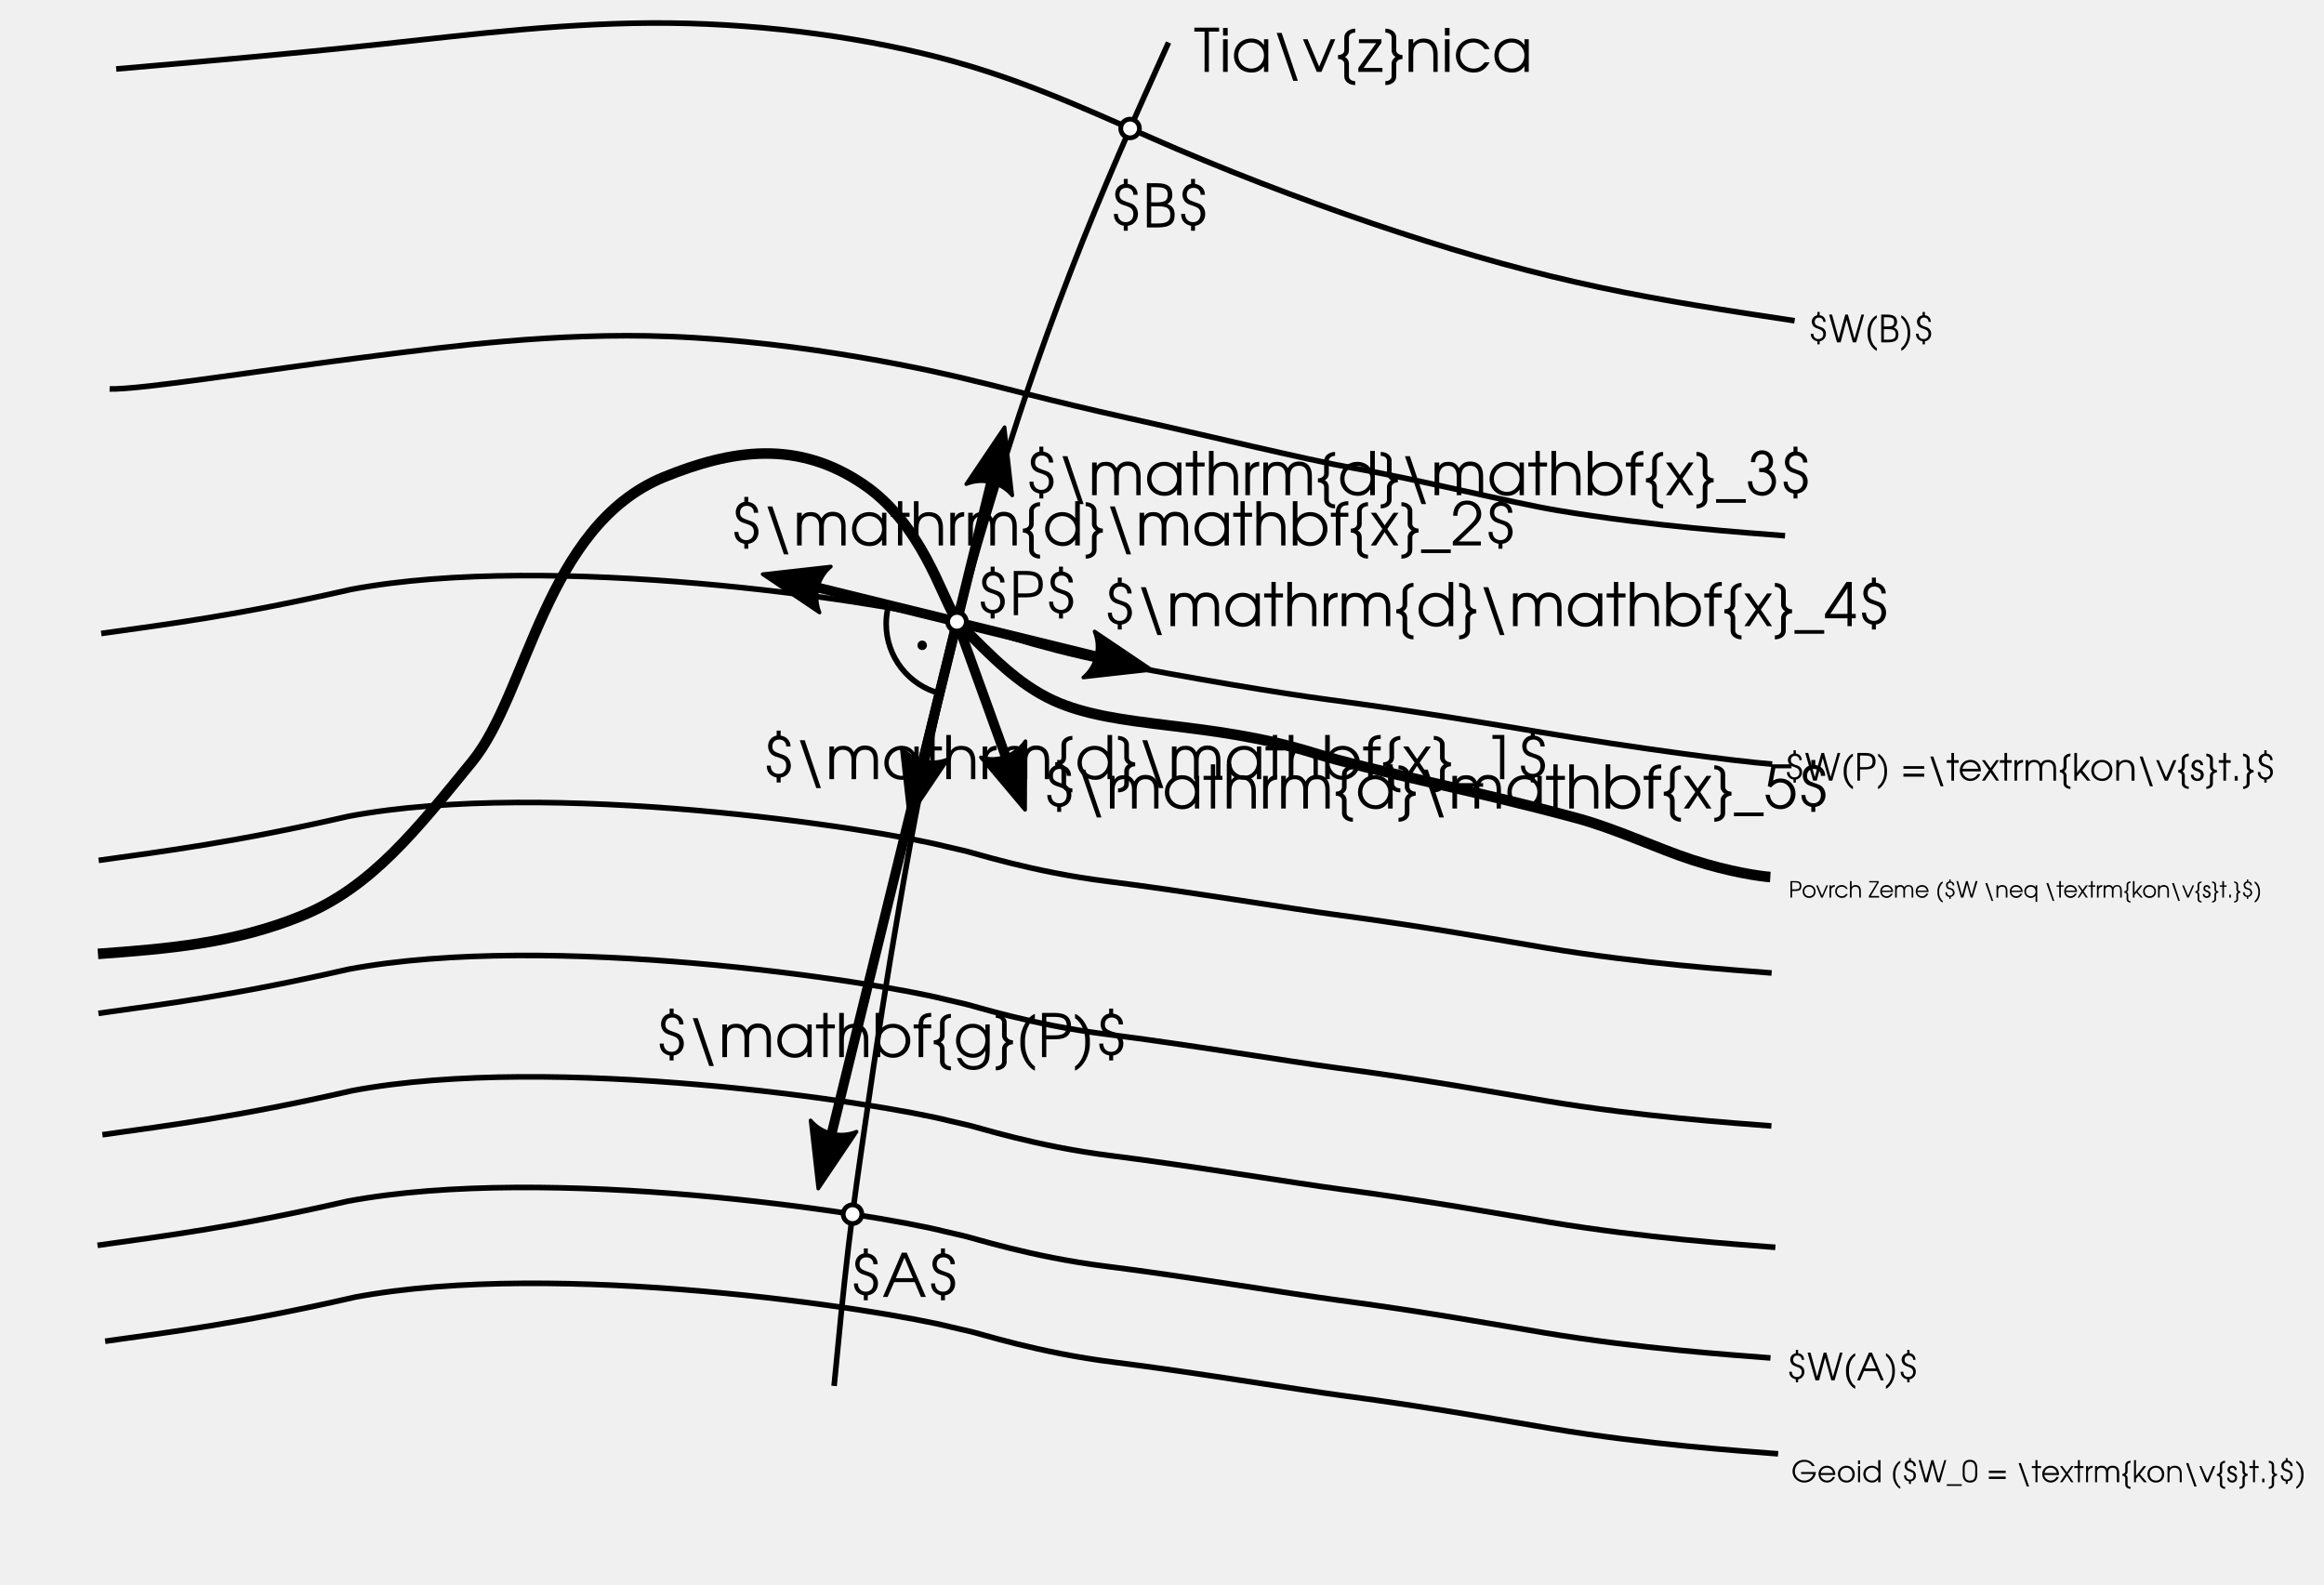
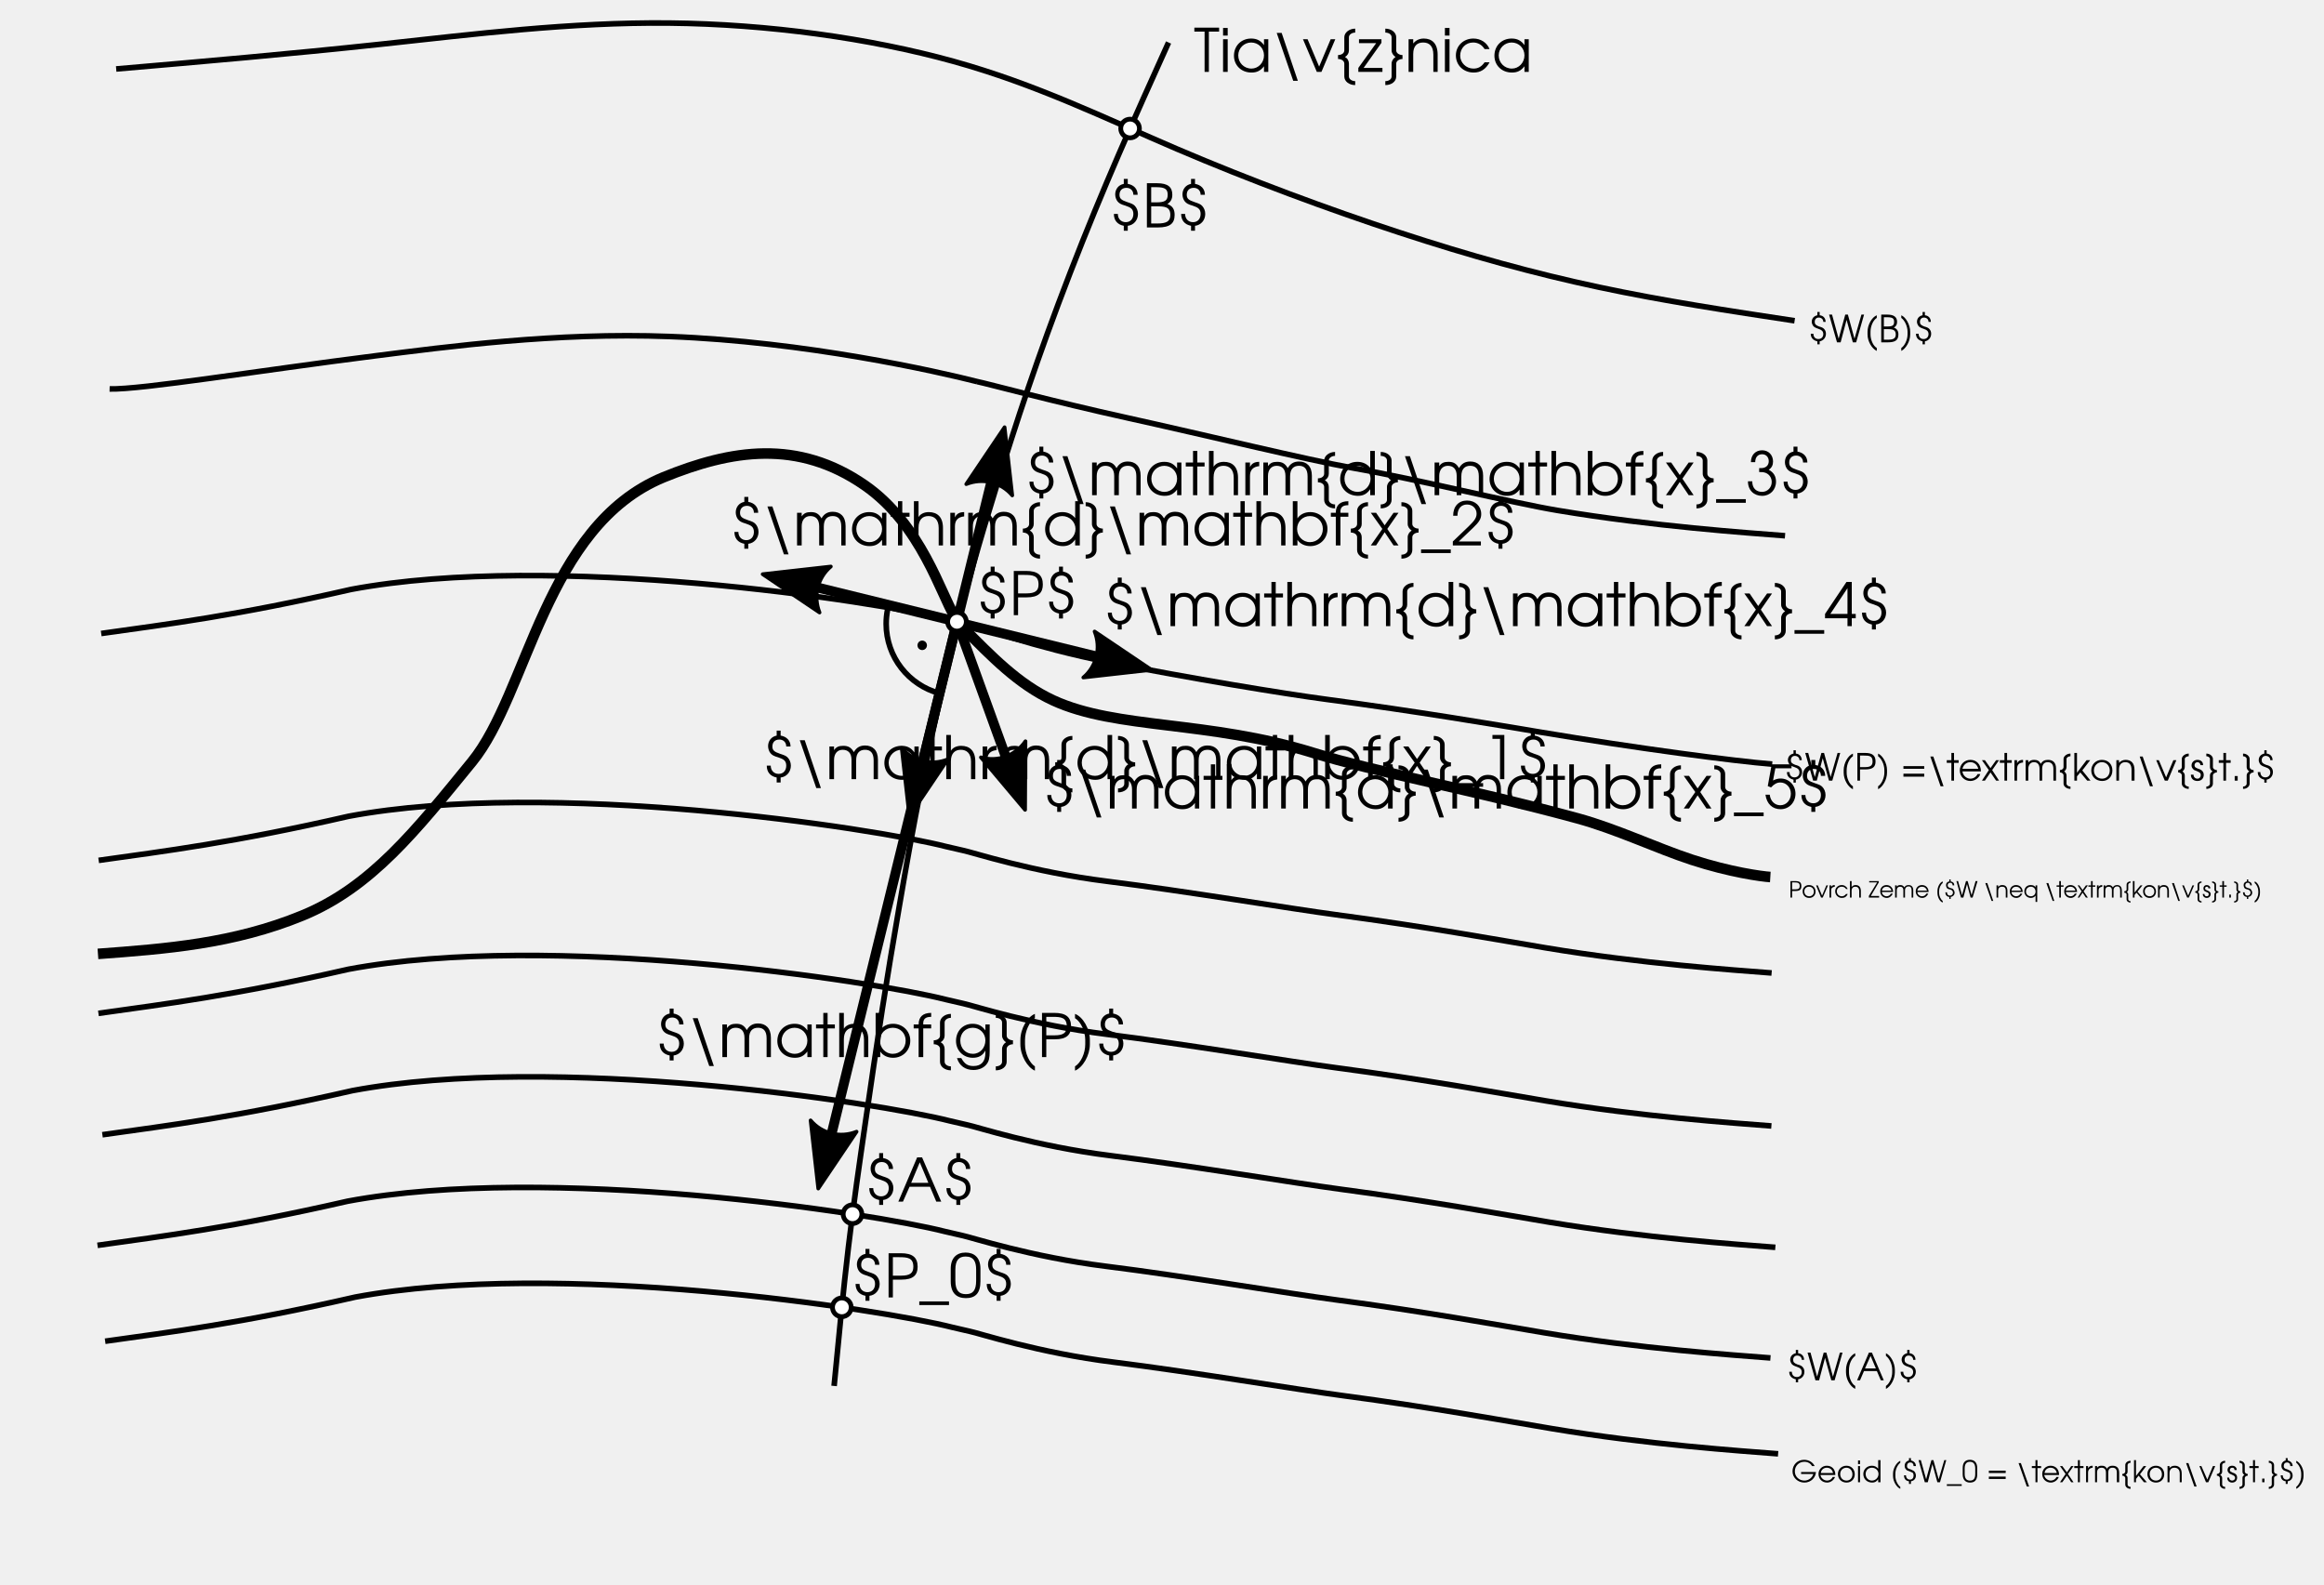
- <svg xmlns="http://www.w3.org/2000/svg" xmlns:ns1="http://www.openswatchbook.org/uri/2009/osb" width="110mm" height="75mm" viewBox="0 0 110 75" version="1.1" id="svg8">
+ <svg xmlns="http://www.w3.org/2000/svg" width="110mm" height="75mm" viewBox="0 0 110 75" version="1.1" id="svg8">
  <defs id="defs2">
    <marker style="overflow:visible" id="marker7396" refX="0" refY="0" orient="auto">
      <path transform="scale(-0.6)" d="M 8.719,4.034 -2.207,0.016 8.719,-4.002 c -1.745,2.372 -1.735,5.617 -6e-7,8.035 z" style="fill:#000000;fill-opacity:1;fill-rule:evenodd;stroke:#000000;stroke-width:0.625;stroke-linejoin:round;stroke-opacity:1" id="path7394" />
    </marker>
    <marker style="overflow:visible" id="marker7240" refX="0" refY="0" orient="auto">
      <path transform="scale(-0.6)" d="M 8.719,4.034 -2.207,0.016 8.719,-4.002 c -1.745,2.372 -1.735,5.617 -6e-7,8.035 z" style="fill:#000000;fill-opacity:1;fill-rule:evenodd;stroke:#000000;stroke-width:0.625;stroke-linejoin:round;stroke-opacity:1" id="path7238" />
    </marker>
    <marker style="overflow:visible" id="marker6020" refX="0" refY="0" orient="auto">
      <path transform="scale(-0.6)" d="M 8.719,4.034 -2.207,0.016 8.719,-4.002 c -1.745,2.372 -1.735,5.617 -6e-7,8.035 z" style="fill:#000000;fill-opacity:1;fill-rule:evenodd;stroke:#000000;stroke-width:0.625;stroke-linejoin:round;stroke-opacity:1" id="path6018" />
    </marker>
    <marker style="overflow:visible" id="marker5610" refX="0" refY="0" orient="auto">
      <path transform="scale(-0.6)" d="M 8.719,4.034 -2.207,0.016 8.719,-4.002 c -1.745,2.372 -1.735,5.617 -6e-7,8.035 z" style="fill:#000000;fill-opacity:1;fill-rule:evenodd;stroke:#000000;stroke-width:0.625;stroke-linejoin:round;stroke-opacity:1" id="path5608" />
    </marker>
    <marker style="overflow:visible" id="marker3252" refX="0" refY="0" orient="auto">
      <path transform="scale(-0.6)" d="M 8.719,4.034 -2.207,0.016 8.719,-4.002 c -1.745,2.372 -1.735,5.617 -6e-7,8.035 z" style="fill:#000000;fill-opacity:1;fill-rule:evenodd;stroke:#000000;stroke-width:0.625;stroke-linejoin:round;stroke-opacity:1" id="path3250" />
    </marker>
    <marker style="overflow:visible" id="marker2928" refX="0" refY="0" orient="auto">
      <path transform="scale(-0.6)" d="M 8.719,4.034 -2.207,0.016 8.719,-4.002 c -1.745,2.372 -1.735,5.617 -6e-7,8.035 z" style="fill:#000000;fill-opacity:1;fill-rule:evenodd;stroke:#000000;stroke-width:0.625;stroke-linejoin:round;stroke-opacity:1" id="path2926" />
    </marker>
    <marker style="overflow:visible" id="marker2288" refX="0" refY="0" orient="auto">
      <path transform="scale(-0.6)" d="M 8.719,4.034 -2.207,0.016 8.719,-4.002 c -1.745,2.372 -1.735,5.617 -6e-7,8.035 z" style="fill:#000000;fill-opacity:1;fill-rule:evenodd;stroke:#000000;stroke-width:0.625;stroke-linejoin:round;stroke-opacity:1" id="path2286" />
    </marker>
    <marker style="overflow:visible" id="marker3632" refX="0" refY="0" orient="auto">
      <path transform="scale(0.6)" d="M 8.719,4.034 -2.207,0.016 8.719,-4.002 c -1.745,2.372 -1.735,5.617 -6e-7,8.035 z" style="fill:#000000;fill-opacity:1;fill-rule:evenodd;stroke:#000000;stroke-width:0.625;stroke-linejoin:round;stroke-opacity:1" id="path3630" />
    </marker>
    <marker style="overflow:visible" id="marker2202" refX="0" refY="0" orient="auto">
      <path transform="scale(-0.6)" d="M 8.719,4.034 -2.207,0.016 8.719,-4.002 c -1.745,2.372 -1.735,5.617 -6e-7,8.035 z" style="fill:#000000;fill-opacity:1;fill-rule:evenodd;stroke:#000000;stroke-width:0.625;stroke-linejoin:round;stroke-opacity:1" id="path2200" />
    </marker>
-     <linearGradient id="linearGradient1205" ns1:paint="solid">
+     <linearGradient id="linearGradient1205">
      <stop style="stop-color:#000000;stop-opacity:1;" offset="0" id="stop1203" />
    </linearGradient>
    <marker style="overflow:visible" id="marker3811" refX="0" refY="0" orient="auto">
      <path transform="scale(-0.6)" d="M 8.719,4.034 -2.207,0.016 8.719,-4.002 c -1.745,2.372 -1.735,5.617 -6e-7,8.035 z" style="fill:#000000;fill-opacity:1;fill-rule:evenodd;stroke:#000000;stroke-width:0.625;stroke-linejoin:round;stroke-opacity:1" id="path3809" />
    </marker>
    <marker style="overflow:visible" id="Arrow1Mstart" refX="0" refY="0" orient="auto">
      <path transform="matrix(0.4,0,0,0.4,4,0)" style="fill:#000000;fill-opacity:1;fill-rule:evenodd;stroke:#000000;stroke-width:1pt;stroke-opacity:1" d="M 0,0 5,-5 -12.5,0 5,5 Z" id="path2093" />
    </marker>
    <marker style="overflow:visible" id="marker1847" refX="0" refY="0" orient="auto">
      <path transform="scale(-0.6)" d="M 8.719,4.034 -2.207,0.016 8.719,-4.002 c -1.745,2.372 -1.735,5.617 -6e-7,8.035 z" style="fill:#000000;fill-opacity:1;fill-rule:evenodd;stroke:#000000;stroke-width:0.625;stroke-linejoin:round;stroke-opacity:1" id="path1845" />
    </marker>
    <marker style="overflow:visible" id="Arrow2Mstart" refX="0" refY="0" orient="auto">
      <path transform="scale(0.6)" d="M 8.719,4.034 -2.207,0.016 8.719,-4.002 c -1.745,2.372 -1.735,5.617 -6e-7,8.035 z" style="fill:#000000;fill-opacity:1;fill-rule:evenodd;stroke:#000000;stroke-width:0.625;stroke-linejoin:round;stroke-opacity:1" id="path891" />
    </marker>
    <marker style="overflow:visible" id="marker1347" refX="0" refY="0" orient="auto">
      <path transform="matrix(-0.8,0,0,-0.8,-10,0)" style="fill:#000000;fill-opacity:1;fill-rule:evenodd;stroke:#000000;stroke-width:1pt;stroke-opacity:1" d="M 0,0 5,-5 -12.5,0 5,5 Z" id="path1345" />
    </marker>
    <marker style="overflow:visible" id="marker1259" refX="0" refY="0" orient="auto">
      <path transform="scale(-0.6)" d="M 8.719,4.034 -2.207,0.016 8.719,-4.002 c -1.745,2.372 -1.735,5.617 -6e-7,8.035 z" style="fill:#000000;fill-opacity:1;fill-rule:evenodd;stroke:#000000;stroke-width:0.625;stroke-linejoin:round;stroke-opacity:1" id="path1257" />
    </marker>
    <marker style="overflow:visible" id="Arrow2Mend" refX="0" refY="0" orient="auto">
      <path transform="scale(-0.6)" d="M 8.719,4.034 -2.207,0.016 8.719,-4.002 c -1.745,2.372 -1.735,5.617 -6e-7,8.035 z" style="fill:#000000;fill-opacity:1;fill-rule:evenodd;stroke:#000000;stroke-width:0.625;stroke-linejoin:round;stroke-opacity:1" id="path894" />
    </marker>
    <marker style="overflow:visible" id="Arrow1Mend" refX="0" refY="0" orient="auto">
      <path transform="matrix(-0.4,0,0,-0.4,-4,0)" style="fill:#000000;fill-opacity:1;fill-rule:evenodd;stroke:#000000;stroke-width:1pt;stroke-opacity:1" d="M 0,0 5,-5 -12.5,0 5,5 Z" id="path876" />
    </marker>
    <marker style="overflow:visible" id="Arrow2Lend" refX="0" refY="0" orient="auto">
      <path transform="matrix(-1.1,0,0,-1.1,-1.1,0)" d="M 8.719,4.034 -2.207,0.016 8.719,-4.002 c -1.745,2.372 -1.735,5.617 -6e-7,8.035 z" style="fill:#000000;fill-opacity:1;fill-rule:evenodd;stroke:#000000;stroke-width:0.625;stroke-linejoin:round;stroke-opacity:1" id="path888" />
    </marker>
    <marker style="overflow:visible" id="Arrow1Lend" refX="0" refY="0" orient="auto">
      <path transform="matrix(-0.8,0,0,-0.8,-10,0)" style="fill:#000000;fill-opacity:1;fill-rule:evenodd;stroke:#000000;stroke-width:1pt;stroke-opacity:1" d="M 0,0 5,-5 -12.5,0 5,5 Z" id="path870" />
    </marker>
    <marker style="overflow:visible" id="marker1945-6" refX="0" refY="0" orient="auto">
      <path transform="scale(-0.6)" d="M 8.719,4.034 -2.207,0.016 8.719,-4.002 c -1.745,2.372 -1.735,5.617 -6e-7,8.035 z" style="fill:#000000;fill-opacity:1;fill-rule:evenodd;stroke:#000000;stroke-width:0.625;stroke-linejoin:round;stroke-opacity:1" id="path1943-2" />
    </marker>
    <marker style="overflow:visible" id="marker1945-1" refX="0" refY="0" orient="auto">
      <path transform="scale(-0.6)" d="M 8.719,4.034 -2.207,0.016 8.719,-4.002 c -1.745,2.372 -1.735,5.617 -6e-7,8.035 z" style="fill:#000000;fill-opacity:1;fill-rule:evenodd;stroke:#000000;stroke-width:0.625;stroke-linejoin:round;stroke-opacity:1" id="path1943-0" />
    </marker>
    <marker style="overflow:visible" id="marker1945-0" refX="0" refY="0" orient="auto">
      <path transform="scale(-0.6)" d="M 8.719,4.034 -2.207,0.016 8.719,-4.002 c -1.745,2.372 -1.735,5.617 -6e-7,8.035 z" style="fill:#000000;fill-opacity:1;fill-rule:evenodd;stroke:#000000;stroke-width:0.625;stroke-linejoin:round;stroke-opacity:1" id="path1943-8" />
    </marker>
    <marker style="overflow:visible" id="marker1847-6" refX="0" refY="0" orient="auto">
      <path transform="scale(-0.6)" d="M 8.719,4.034 -2.207,0.016 8.719,-4.002 c -1.745,2.372 -1.735,5.617 -6e-7,8.035 z" style="fill:#000000;fill-opacity:1;fill-rule:evenodd;stroke:#000000;stroke-width:0.625;stroke-linejoin:round;stroke-opacity:1" id="path1845-8" />
    </marker>
    <marker style="overflow:visible" id="marker1847-68" refX="0" refY="0" orient="auto">
      <path transform="scale(-0.6)" d="M 8.719,4.034 -2.207,0.016 8.719,-4.002 c -1.745,2.372 -1.735,5.617 -6e-7,8.035 z" style="fill:#000000;fill-opacity:1;fill-rule:evenodd;stroke:#000000;stroke-width:0.625;stroke-linejoin:round;stroke-opacity:1" id="path1845-5" />
    </marker>
    <marker style="overflow:visible" id="marker1945-3" refX="0" refY="0" orient="auto">
      <path transform="scale(-0.6)" d="M 8.719,4.034 -2.207,0.016 8.719,-4.002 c -1.745,2.372 -1.735,5.617 -6e-7,8.035 z" style="fill:#000000;fill-opacity:1;fill-rule:evenodd;stroke:#000000;stroke-width:0.625;stroke-linejoin:round;stroke-opacity:1" id="path1943-6" />
    </marker>
    <marker style="overflow:visible" id="marker1847-5" refX="0" refY="0" orient="auto">
      <path transform="scale(-0.6)" d="M 8.719,4.034 -2.207,0.016 8.719,-4.002 c -1.745,2.372 -1.735,5.617 -6e-7,8.035 z" style="fill:#000000;fill-opacity:1;fill-rule:evenodd;stroke:#000000;stroke-width:0.625;stroke-linejoin:round;stroke-opacity:1" id="path1845-3" />
    </marker>
    <marker style="overflow:visible" id="marker1847-9" refX="0" refY="0" orient="auto">
      <path transform="scale(-0.6)" d="M 8.719,4.034 -2.207,0.016 8.719,-4.002 c -1.745,2.372 -1.735,5.617 -6e-7,8.035 z" style="fill:#000000;fill-opacity:1;fill-rule:evenodd;stroke:#000000;stroke-width:0.625;stroke-linejoin:round;stroke-opacity:1" id="path1845-2" />
    </marker>
    <marker style="overflow:visible" id="marker4279-6" refX="0" refY="0" orient="auto">
      <path transform="scale(-0.6)" d="M 8.719,4.034 -2.207,0.016 8.719,-4.002 c -1.745,2.372 -1.735,5.617 -6e-7,8.035 z" style="fill:#000000;fill-opacity:1;fill-rule:evenodd;stroke:#000000;stroke-width:0.625;stroke-linejoin:round;stroke-opacity:1" id="path4277-0" />
    </marker>
    <marker style="overflow:visible" id="marker4279-2" refX="0" refY="0" orient="auto">
      <path transform="scale(-0.6)" d="M 8.719,4.034 -2.207,0.016 8.719,-4.002 c -1.745,2.372 -1.735,5.617 -6e-7,8.035 z" style="fill:#000000;fill-opacity:1;fill-rule:evenodd;stroke:#000000;stroke-width:0.625;stroke-linejoin:round;stroke-opacity:1" id="path4277-7" />
    </marker>
    <marker style="overflow:visible" id="marker4279-5" refX="0" refY="0" orient="auto">
      <path transform="scale(-0.6)" d="M 8.719,4.034 -2.207,0.016 8.719,-4.002 c -1.745,2.372 -1.735,5.617 -6e-7,8.035 z" style="fill:#000000;fill-opacity:1;fill-rule:evenodd;stroke:#000000;stroke-width:0.625;stroke-linejoin:round;stroke-opacity:1" id="path4277-04" />
    </marker>
    <marker style="overflow:visible" id="marker1259-3" refX="0" refY="0" orient="auto">
      <path transform="scale(-0.6)" d="M 8.719,4.034 -2.207,0.016 8.719,-4.002 c -1.745,2.372 -1.735,5.617 -6e-7,8.035 z" style="fill:#000000;fill-opacity:1;fill-rule:evenodd;stroke:#000000;stroke-width:0.625;stroke-linejoin:round;stroke-opacity:1" id="path1257-6" />
    </marker>
    <marker style="overflow:visible" id="marker4279-7" refX="0" refY="0" orient="auto">
      <path transform="scale(-0.6)" d="M 8.719,4.034 -2.207,0.016 8.719,-4.002 c -1.745,2.372 -1.735,5.617 -6e-7,8.035 z" style="fill:#000000;fill-opacity:1;fill-rule:evenodd;stroke:#000000;stroke-width:0.625;stroke-linejoin:round;stroke-opacity:1" id="path4277-5" />
    </marker>
    <marker style="overflow:visible" id="marker4279-3" refX="0" refY="0" orient="auto">
      <path transform="scale(-0.6)" d="M 8.719,4.034 -2.207,0.016 8.719,-4.002 c -1.745,2.372 -1.735,5.617 -6e-7,8.035 z" style="fill:#000000;fill-opacity:1;fill-rule:evenodd;stroke:#000000;stroke-width:0.625;stroke-linejoin:round;stroke-opacity:1" id="path4277-6" />
    </marker>
    <marker style="overflow:visible" id="marker4279-3-5" refX="0" refY="0" orient="auto">
      <path transform="scale(-0.6)" d="M 8.719,4.034 -2.207,0.016 8.719,-4.002 c -1.745,2.372 -1.735,5.617 -6e-7,8.035 z" style="fill:#000000;fill-opacity:1;fill-rule:evenodd;stroke:#000000;stroke-width:0.625;stroke-linejoin:round;stroke-opacity:1" id="path4277-6-3" />
    </marker>
    <marker style="overflow:visible" id="marker4279-3-5-6" refX="0" refY="0" orient="auto">
      <path transform="scale(-0.6)" d="M 8.719,4.034 -2.207,0.016 8.719,-4.002 c -1.745,2.372 -1.735,5.617 -6e-7,8.035 z" style="fill:#000000;fill-opacity:1;fill-rule:evenodd;stroke:#000000;stroke-width:0.625;stroke-linejoin:round;stroke-opacity:1" id="path4277-6-3-2" />
    </marker>
    <marker style="overflow:visible" id="marker4279-3-5-1" refX="0" refY="0" orient="auto">
      <path transform="scale(-0.6)" d="M 8.719,4.034 -2.207,0.016 8.719,-4.002 c -1.745,2.372 -1.735,5.617 -6e-7,8.035 z" style="fill:#000000;fill-opacity:1;fill-rule:evenodd;stroke:#000000;stroke-width:0.625;stroke-linejoin:round;stroke-opacity:1" id="path4277-6-3-27" />
    </marker>
    <marker style="overflow:visible" id="marker4279-1" refX="0" refY="0" orient="auto">
      <path transform="scale(-0.6)" d="M 8.719,4.034 -2.207,0.016 8.719,-4.002 c -1.745,2.372 -1.735,5.617 -6e-7,8.035 z" style="fill:#000000;fill-opacity:1;fill-rule:evenodd;stroke:#000000;stroke-width:0.625;stroke-linejoin:round;stroke-opacity:1" id="path4277-75" />
    </marker>
    <marker style="overflow:visible" id="marker4279-1-9" refX="0" refY="0" orient="auto">
      <path transform="scale(-0.6)" d="M 8.719,4.034 -2.207,0.016 8.719,-4.002 c -1.745,2.372 -1.735,5.617 -6e-7,8.035 z" style="fill:#000000;fill-opacity:1;fill-rule:evenodd;stroke:#000000;stroke-width:0.625;stroke-linejoin:round;stroke-opacity:1" id="path4277-75-9" />
    </marker>
    <marker style="overflow:visible" id="marker4279-1-0" refX="0" refY="0" orient="auto">
      <path transform="scale(-0.6)" d="M 8.719,4.034 -2.207,0.016 8.719,-4.002 c -1.745,2.372 -1.735,5.617 -6e-7,8.035 z" style="fill:#000000;fill-opacity:1;fill-rule:evenodd;stroke:#000000;stroke-width:0.625;stroke-linejoin:round;stroke-opacity:1" id="path4277-75-6" />
    </marker>
    <marker style="overflow:visible" id="marker2288-9" refX="0" refY="0" orient="auto">
      <path transform="scale(-0.6)" d="M 8.719,4.034 -2.207,0.016 8.719,-4.002 c -1.745,2.372 -1.735,5.617 -6e-7,8.035 z" style="fill:#000000;fill-opacity:1;fill-rule:evenodd;stroke:#000000;stroke-width:0.625;stroke-linejoin:round;stroke-opacity:1" id="path2286-9" />
    </marker>
    <marker style="overflow:visible" id="marker3252-0" refX="0" refY="0" orient="auto">
      <path transform="scale(-0.6)" d="M 8.719,4.034 -2.207,0.016 8.719,-4.002 c -1.745,2.372 -1.735,5.617 -6e-7,8.035 z" style="fill:#000000;fill-opacity:1;fill-rule:evenodd;stroke:#000000;stroke-width:0.625;stroke-linejoin:round;stroke-opacity:1" id="path3250-6" />
    </marker>
    <marker style="overflow:visible" id="marker3252-9" refX="0" refY="0" orient="auto">
      <path transform="scale(-0.6)" d="M 8.719,4.034 -2.207,0.016 8.719,-4.002 c -1.745,2.372 -1.735,5.617 -6e-7,8.035 z" style="fill:#000000;fill-opacity:1;fill-rule:evenodd;stroke:#000000;stroke-width:0.625;stroke-linejoin:round;stroke-opacity:1" id="path3250-2" />
    </marker>
    <marker style="overflow:visible" id="marker3632-7" refX="0" refY="0" orient="auto">
      <path transform="scale(0.6)" d="M 8.719,4.034 -2.207,0.016 8.719,-4.002 c -1.745,2.372 -1.735,5.617 -6e-7,8.035 z" style="fill:#000000;fill-opacity:1;fill-rule:evenodd;stroke:#000000;stroke-width:0.625;stroke-linejoin:round;stroke-opacity:1" id="path3630-7" />
    </marker>
    <marker style="overflow:visible" id="marker3252-9-9" refX="0" refY="0" orient="auto">
      <path transform="scale(-0.6)" d="M 8.719,4.034 -2.207,0.016 8.719,-4.002 c -1.745,2.372 -1.735,5.617 -6e-7,8.035 z" style="fill:#000000;fill-opacity:1;fill-rule:evenodd;stroke:#000000;stroke-width:0.625;stroke-linejoin:round;stroke-opacity:1" id="path3250-2-7" />
    </marker>
    <marker style="overflow:visible" id="marker3252-09" refX="0" refY="0" orient="auto">
      <path transform="scale(-0.6)" d="M 8.719,4.034 -2.207,0.016 8.719,-4.002 c -1.745,2.372 -1.735,5.617 -6e-7,8.035 z" style="fill:#000000;fill-opacity:1;fill-rule:evenodd;stroke:#000000;stroke-width:0.625;stroke-linejoin:round;stroke-opacity:1" id="path3250-9" />
    </marker>
  </defs>
  <g id="layer1" style="display:inline;mix-blend-mode:normal">
    <text xml:space="preserve" style="font-style:normal;font-variant:normal;font-weight:normal;font-stretch:normal;font-size:10.583px;line-height:1.25;font-family:Karumbi;-inkscape-font-specification:Karumbi;letter-spacing:0px;word-spacing:0px;fill:#000000;fill-opacity:1;stroke:none;stroke-width:0.265" x="33.116" y="33.907" id="text2175">
      <tspan id="tspan2173" x="33.116" y="33.907" style="stroke-width:0.265" />
    </text>
    <path style="fill:none;stroke:#000000;stroke-width:0.265;stroke-linecap:butt;stroke-linejoin:miter;stroke-miterlimit:4;stroke-dasharray:none;stroke-opacity:1" d="m 4.79,29.984 c 3.162,-0.445 6.384,-0.841 11.834,-2.088 9.521,-1.784 24.845,0.556 28.278,1.433 m 0.811,0.187 c 0.447,0.087 3.22,1.125 6.774,1.828 3.849,0.761 8.251,1.486 10.326,1.761 4.229,0.561 7.911,1.182 10.107,1.55 4.539,0.759 9.196,1.373 10.962,1.512" id="path1444" />
    <path style="fill:none;fill-opacity:1;stroke:#000000;stroke-width:0.5;stroke-linecap:butt;stroke-linejoin:miter;stroke-miterlimit:4;stroke-dasharray:none;stroke-opacity:1" d="m 4.636,45.149 c 3.207,-0.238 6.414,-0.476 9.677,-1.816 3.263,-1.34 5.38,-4.034 8.03,-7.278 2.65,-3.244 3.449,-11.147 9.063,-13.465 3.207,-1.31 6.358,-1.815 9.527,0.381 2.675,1.854 3.629,5.22 4.233,6.154 m 0.432,0.603 c 1.321,1.321 2.586,2.656 4.258,3.424 3.004,1.381 7.321,0.933 12.323,2.488 2.815,0.875 7.519,1.739 12.48,3.091 1.859,0.506 3.752,1.416 5.42,1.962 1.791,0.586 3.305,0.792 3.714,0.817" id="path1448" />
    <path style="fill:none;stroke:#000000;stroke-width:0.465;stroke-linecap:butt;stroke-linejoin:miter;stroke-miterlimit:4;stroke-dasharray:none;stroke-opacity:1;marker-end:url(#marker4279-1-9)" d="m 45.382,29.109 c 0,0 -6.51,26.548 -6.51,26.548" id="path1195" />
    <circle style="display:inline;mix-blend-mode:normal;fill:#000000;fill-opacity:1;stroke:#000000;stroke-width:0.25;stroke-linecap:butt;stroke-linejoin:round;stroke-miterlimit:4;stroke-dasharray:none;stroke-dashoffset:0;stroke-opacity:1" id="path9634-5" cx="43.65" cy="30.544" r="0.102" />
    <path id="path3911" style="fill:none;fill-opacity:0.1;fill-rule:evenodd;stroke:#000000;stroke-width:0.265;stroke-linecap:round;stroke-linejoin:bevel;stroke-miterlimit:4;stroke-dasharray:none;stroke-dashoffset:0;stroke-opacity:1;paint-order:fill markers stroke" d="m 44.473,32.818 c -1.456,-0.387 -2.528,-1.715 -2.528,-3.292 0,-0.221 0.021,-0.436 0.061,-0.645" />
    <path style="display:inline;mix-blend-mode:normal;fill:none;stroke:#000000;stroke-width:0.265;stroke-linecap:butt;stroke-linejoin:miter;stroke-miterlimit:4;stroke-dasharray:none;stroke-opacity:1" d="m 5.188,18.409 c 1.503,0.04 7.157,-0.885 12.583,-1.568 3.368,-0.424 8.52,-1.119 13.917,-0.914 6.447,0.245 12.702,1.66 14.571,2.137 m 0,0 c 0.447,0.087 3.575,0.937 7.123,1.719 3.575,0.788 8.551,1.996 10.613,2.36 3.203,0.565 7.528,1.648 9.724,2.015 4.539,0.759 9.006,1.061 10.771,1.2" id="path1444-4-4-8" />
    <path style="fill:none;stroke:#000000;stroke-width:0.265px;stroke-linecap:butt;stroke-linejoin:miter;stroke-opacity:1" d="m 55.31,2.011 c -1.628,3.608 -3.086,6.84 -4.653,10.891 -1.567,4.051 -2.584,7.184 -3.487,10.106 -0.904,2.923 -1.375,4.62 -1.916,6.823 -0.541,2.203 -1.124,4.81 -1.588,7.1 -0.464,2.29 -0.808,4.262 -1.104,5.987 -0.297,1.725 -0.546,3.203 -0.805,4.865 -0.259,1.661 -0.528,3.506 -0.801,5.379 -0.273,1.873 -0.55,3.775 -0.797,5.853 -0.247,2.078 -0.463,4.33 -0.679,6.583" id="path1666" />
    <path style="fill:none;stroke:#000000;stroke-width:0.465;stroke-linecap:butt;stroke-linejoin:miter;stroke-miterlimit:4;stroke-dasharray:none;stroke-opacity:1;marker-end:url(#marker2288)" d="m 45.296,29.428 c 0,0 -8.599,-2.109 -8.599,-2.109" id="path2282" />
    <path style="fill:none;stroke:#000000;stroke-width:0.465;stroke-linecap:butt;stroke-linejoin:miter;stroke-miterlimit:4;stroke-dasharray:none;stroke-opacity:1;marker-end:url(#marker3252)" d="m 45.296,29.428 c 0,0 3.01,8.326 3.01,8.326" id="path3246" />
    <path style="fill:none;stroke:#000000;stroke-width:0.465;stroke-linecap:butt;stroke-linejoin:miter;stroke-miterlimit:4;stroke-dasharray:none;stroke-opacity:1;marker-end:url(#marker5610)" d="m 45.296,29.428 c 0,0 -2.111,8.608 -2.111,8.608" id="path5604" />
    <path style="fill:none;stroke:#000000;stroke-width:0.265px;stroke-linecap:butt;stroke-linejoin:miter;stroke-opacity:1" d="M 5.499,3.264 C 9.603,2.91 13.706,2.556 18.048,2.09 22.39,1.623 26.972,1.044 31.673,1.091 c 4.701,0.048 9.522,0.722 13.454,1.812 3.932,1.09 7.17,2.69 10.596,4.154 3.426,1.464 7.137,2.841 10.505,3.946 3.369,1.105 6.395,1.94 9.457,2.591 3.062,0.651 6.16,1.12 9.258,1.588" id="path6556" />
    <path style="display:inline;mix-blend-mode:normal;fill:none;stroke:#000000;stroke-width:0.265;stroke-linecap:butt;stroke-linejoin:miter;stroke-miterlimit:4;stroke-dasharray:none;stroke-opacity:1" d="m 4.67,40.723 c 3.162,-0.445 6.384,-0.841 11.834,-2.088 9.521,-1.784 24.845,0.556 28.278,1.433 l 0.811,0.187 c 0.447,0.087 3.225,1.012 6.82,1.46 3.632,0.453 8.753,1.306 10.829,1.581 4.229,0.561 7.705,1.196 9.902,1.563 4.539,0.759 8.946,1.054 10.711,1.193" id="path1444-4" />
    <path style="display:inline;mix-blend-mode:normal;fill:none;stroke:#000000;stroke-width:0.265;stroke-linecap:butt;stroke-linejoin:miter;stroke-miterlimit:4;stroke-dasharray:none;stroke-opacity:1" d="m 4.659,47.964 c 3.162,-0.445 6.384,-0.841 11.834,-2.088 9.521,-1.784 24.845,0.556 28.278,1.433 l 0.811,0.187 c 0.447,0.087 3.225,1.012 6.82,1.46 3.632,0.453 8.753,1.306 10.829,1.581 4.229,0.561 7.705,1.196 9.902,1.563 4.539,0.759 8.946,1.054 10.711,1.193" id="path1444-4-4" />
    <path style="display:inline;mix-blend-mode:normal;fill:none;stroke:#000000;stroke-width:0.265;stroke-linecap:butt;stroke-linejoin:miter;stroke-miterlimit:4;stroke-dasharray:none;stroke-opacity:1" d="m 4.846,53.709 c 3.162,-0.445 6.384,-0.841 11.834,-2.088 9.521,-1.784 24.845,0.556 28.278,1.433 l 0.811,0.187 c 0.447,0.087 3.225,1.012 6.82,1.46 3.632,0.453 8.753,1.306 10.829,1.581 4.229,0.561 7.705,1.196 9.902,1.563 4.539,0.759 8.946,1.054 10.711,1.193" id="path1444-4-4-9" />
    <path style="fill:none;stroke:#000000;stroke-width:0.465;stroke-linecap:butt;stroke-linejoin:miter;stroke-miterlimit:4;stroke-dasharray:none;stroke-opacity:1;marker-end:url(#marker7240)" d="m 45.305,29.453 c 0,0 8.599,2.109 8.599,2.109" id="path6860" />
    <path style="fill:none;stroke:#000000;stroke-width:0.465;stroke-linecap:butt;stroke-linejoin:miter;stroke-miterlimit:4;stroke-dasharray:none;stroke-opacity:1;marker-end:url(#marker7396)" d="m 45.296,29.428 c 0,0 2.111,-8.608 2.111,-8.608" id="path7390" />
    <circle style="display:inline;mix-blend-mode:normal;fill:#ffffff;fill-opacity:1;stroke:#000000;stroke-width:0.45;stroke-linecap:round;stroke-linejoin:round;stroke-miterlimit:4;stroke-dasharray:none;stroke-opacity:1;paint-order:stroke fill markers" id="path2037-4" cx="45.296" cy="29.428" r="0.33" />
    <path style="display:inline;mix-blend-mode:normal;fill:none;stroke:#000000;stroke-width:0.265;stroke-linecap:butt;stroke-linejoin:miter;stroke-miterlimit:4;stroke-dasharray:none;stroke-opacity:1" d="m 4.615,58.944 c 3.162,-0.445 6.384,-0.841 11.834,-2.088 9.521,-1.784 24.845,0.556 28.278,1.433 l 0.811,0.187 c 0.447,0.087 3.225,1.012 6.82,1.46 3.632,0.453 8.753,1.306 10.829,1.581 4.229,0.561 7.705,1.196 9.902,1.563 4.539,0.759 8.946,1.054 10.711,1.193" id="path1444-4-4-9-1" />
    <path style="display:inline;mix-blend-mode:normal;fill:none;stroke:#000000;stroke-width:0.265;stroke-linecap:butt;stroke-linejoin:miter;stroke-miterlimit:4;stroke-dasharray:none;stroke-opacity:1" d="m 4.977,63.482 c 3.162,-0.445 6.384,-0.841 11.834,-2.088 9.521,-1.784 24.845,0.556 28.278,1.433 l 0.811,0.187 c 0.447,0.087 3.225,1.012 6.82,1.46 3.632,0.453 8.753,1.306 10.829,1.581 4.229,0.561 7.705,1.196 9.902,1.563 4.539,0.759 8.946,1.054 10.711,1.193" id="path1444-4-4-9-1-3" />
    <circle style="display:inline;mix-blend-mode:normal;fill:#ffffff;fill-opacity:1;stroke:#000000;stroke-width:0.45;stroke-linecap:round;stroke-linejoin:round;stroke-miterlimit:4;stroke-dasharray:none;stroke-opacity:1;paint-order:stroke fill markers" id="path2037-4-6" cx="53.489" cy="6.082" r="0.33" />
    <circle style="display:inline;mix-blend-mode:normal;fill:#ffffff;fill-opacity:1;stroke:#000000;stroke-width:0.45;stroke-linecap:round;stroke-linejoin:round;stroke-miterlimit:4;stroke-dasharray:none;stroke-opacity:1;paint-order:stroke fill markers" id="path2037-4-6-8" cx="40.352" cy="57.469" r="0.33" />
+     <circle style="display:inline;mix-blend-mode:normal;fill:#ffffff;fill-opacity:1;stroke:#000000;stroke-width:0.45;stroke-linecap:round;stroke-linejoin:round;stroke-miterlimit:4;stroke-dasharray:none;stroke-opacity:1;paint-order:stroke fill markers" id="path2037-4-6-8-9" cx="39.846" cy="61.877" r="0.33" />
  </g>
  <g id="layer3" style="display:inline" />
  <g id="layer2" style="display:inline">
    <text xml:space="preserve" style="font-size:1.764px;line-height:1.25;font-family:'TeX Gyre Adventor';-inkscape-font-specification:'TeX Gyre Adventor, Normal';letter-spacing:0px;word-spacing:0px;display:inline;stroke-width:0.265" x="84.453" y="36.949" id="text3665-0-8">
      <tspan x="84.453" y="36.949" style="font-style:normal;font-variant:normal;font-weight:normal;font-stretch:normal;font-size:1.764px;font-family:'TeX Gyre Adventor';-inkscape-font-specification:'TeX Gyre Adventor';stroke-width:0.265" id="tspan1508-8">$W(P) =\textrm{kon\v{s}t.}$</tspan>
    </text>
    <text xml:space="preserve" style="font-size:2.822px;line-height:1.25;font-family:'TeX Gyre Adventor';-inkscape-font-specification:'TeX Gyre Adventor, Normal';letter-spacing:0px;word-spacing:0px;display:inline;stroke-width:0.265" x="46.204" y="29.117" id="text3665-0-1">
      <tspan x="46.204" y="29.117" style="font-style:normal;font-variant:normal;font-weight:normal;font-stretch:normal;font-size:2.822px;font-family:'TeX Gyre Adventor';-inkscape-font-specification:'TeX Gyre Adventor';stroke-width:0.265" id="tspan1508-6">$P$</tspan>
    </text>
    <text xml:space="preserve" style="font-size:1.058px;line-height:1.25;font-family:'TeX Gyre Adventor';-inkscape-font-specification:'TeX Gyre Adventor, Normal';letter-spacing:0px;word-spacing:0px;display:inline;stroke-width:0.265" x="84.667" y="42.484" id="text3665-0-8-3">
      <tspan x="84.667" y="42.484" style="font-style:normal;font-variant:normal;font-weight:normal;font-stretch:normal;font-size:1.058px;font-family:'TeX Gyre Adventor';-inkscape-font-specification:'TeX Gyre Adventor';stroke-width:0.265" id="tspan1508-8-3">Povrch Zeme ($W \neq \textrm{kon\v{s}t.}$)</tspan>
    </text>
    <text xml:space="preserve" style="font-size:2.822px;line-height:1.25;font-family:'TeX Gyre Adventor';-inkscape-font-specification:'TeX Gyre Adventor, Normal';letter-spacing:0px;word-spacing:0px;display:inline;stroke-width:0.265" x="31.008" y="50.037" id="text3665-0-1-5">
      <tspan x="31.008" y="50.037" style="font-style:normal;font-variant:normal;font-weight:normal;font-stretch:normal;font-size:2.822px;font-family:'TeX Gyre Adventor';-inkscape-font-specification:'TeX Gyre Adventor';stroke-width:0.265" id="tspan1508-6-4">$\mathbf{g}(P)$</tspan>
    </text>
    <text xml:space="preserve" style="font-size:2.822px;line-height:1.25;font-family:'TeX Gyre Adventor';-inkscape-font-specification:'TeX Gyre Adventor, Normal';letter-spacing:0px;word-spacing:0px;display:inline;stroke-width:0.265" x="56.516" y="3.402" id="text3665-0-8-3-2">
      <tspan x="56.516" y="3.402" style="font-style:normal;font-variant:normal;font-weight:normal;font-stretch:normal;font-size:2.822px;font-family:'TeX Gyre Adventor';-inkscape-font-specification:'TeX Gyre Adventor';stroke-width:0.265" id="tspan1508-8-3-1">Tia\v{z}nica</tspan>
    </text>
    <text xml:space="preserve" style="font-size:2.822px;line-height:1.25;font-family:'TeX Gyre Adventor';-inkscape-font-specification:'TeX Gyre Adventor, Normal';letter-spacing:0px;word-spacing:0px;display:inline;stroke-width:0.265" x="49.35" y="38.269" id="text3665-0-1-5-9-0">
      <tspan x="49.35" y="38.269" style="font-style:normal;font-variant:normal;font-weight:normal;font-stretch:normal;font-size:2.822px;font-family:'TeX Gyre Adventor';-inkscape-font-specification:'TeX Gyre Adventor';stroke-width:0.265" id="tspan1508-6-4-9-8">$\mathrm{d}\mathbf{x}_5$</tspan>
    </text>
    <text xml:space="preserve" style="font-size:2.822px;line-height:1.25;font-family:'TeX Gyre Adventor';-inkscape-font-specification:'TeX Gyre Adventor, Normal';letter-spacing:0px;word-spacing:0px;display:inline;stroke-width:0.265" x="34.542" y="25.817" id="text3665-0-1-5-9-0-9">
      <tspan x="34.542" y="25.817" style="font-style:normal;font-variant:normal;font-weight:normal;font-stretch:normal;font-size:2.822px;font-family:'TeX Gyre Adventor';-inkscape-font-specification:'TeX Gyre Adventor';stroke-width:0.265" id="tspan1508-6-4-9-8-3">$\mathrm{d}\mathbf{x}_2$</tspan>
    </text>
    <text xml:space="preserve" style="font-size:2.822px;line-height:1.25;font-family:'TeX Gyre Adventor';-inkscape-font-specification:'TeX Gyre Adventor, Normal';letter-spacing:0px;word-spacing:0px;display:inline;stroke-width:0.265" x="48.507" y="23.436" id="text3665-0-1-5-9-0-9-1">
      <tspan x="48.507" y="23.436" style="font-style:normal;font-variant:normal;font-weight:normal;font-stretch:normal;font-size:2.822px;font-family:'TeX Gyre Adventor';-inkscape-font-specification:'TeX Gyre Adventor';stroke-width:0.265" id="tspan1508-6-4-9-8-3-4">$\mathrm{d}\mathbf{x}_3$</tspan>
    </text>
    <text xml:space="preserve" style="font-size:2.822px;line-height:1.25;font-family:'TeX Gyre Adventor';-inkscape-font-specification:'TeX Gyre Adventor, Normal';letter-spacing:0px;word-spacing:0px;display:inline;stroke-width:0.265" x="36.074" y="36.88" id="text3665-0-1-5-9-0-4">
      <tspan x="36.074" y="36.88" style="font-style:normal;font-variant:normal;font-weight:normal;font-stretch:normal;font-size:2.822px;font-family:'TeX Gyre Adventor';-inkscape-font-specification:'TeX Gyre Adventor';stroke-width:0.265" id="tspan1508-6-4-9-8-5">$\mathrm{d}\mathbf{x}_1$</tspan>
    </text>
    <text xml:space="preserve" style="font-size:2.822px;line-height:1.25;font-family:'TeX Gyre Adventor';-inkscape-font-specification:'TeX Gyre Adventor, Normal';letter-spacing:0px;word-spacing:0px;display:inline;stroke-width:0.265" x="52.22" y="29.638" id="text3665-0-1-5-9-0-3">
      <tspan x="52.22" y="29.638" style="font-style:normal;font-variant:normal;font-weight:normal;font-stretch:normal;font-size:2.822px;font-family:'TeX Gyre Adventor';-inkscape-font-specification:'TeX Gyre Adventor';stroke-width:0.265" id="tspan1508-6-4-9-8-6">$\mathrm{d}\mathbf{x}_4$</tspan>
    </text>
    <text xml:space="preserve" style="font-size:2.822px;line-height:1.25;font-family:'TeX Gyre Adventor';-inkscape-font-specification:'TeX Gyre Adventor, Normal';letter-spacing:0px;word-spacing:0px;display:inline;stroke-width:0.265" x="52.502" y="10.767" id="text3665-0-1-9">
      <tspan x="52.502" y="10.767" style="font-style:normal;font-variant:normal;font-weight:normal;font-stretch:normal;font-size:2.822px;font-family:'TeX Gyre Adventor';-inkscape-font-specification:'TeX Gyre Adventor';stroke-width:0.265" id="tspan1508-6-9">$B$</tspan>
    </text>
-     <text xml:space="preserve" style="font-size:2.822px;line-height:1.25;font-family:'TeX Gyre Adventor';-inkscape-font-specification:'TeX Gyre Adventor, Normal';letter-spacing:0px;word-spacing:0px;display:inline;stroke-width:0.265" x="40.199" y="61.387" id="text3665-0-1-9-0">
-       <tspan x="40.199" y="61.387" style="font-style:normal;font-variant:normal;font-weight:normal;font-stretch:normal;font-size:2.822px;font-family:'TeX Gyre Adventor';-inkscape-font-specification:'TeX Gyre Adventor';stroke-width:0.265" id="tspan1508-6-9-8">$A$</tspan>
+     <text xml:space="preserve" style="font-size:2.822px;line-height:1.25;font-family:'TeX Gyre Adventor';-inkscape-font-specification:'TeX Gyre Adventor, Normal';letter-spacing:0px;word-spacing:0px;display:inline;stroke-width:0.265" x="40.927" y="56.874" id="text3665-0-1-9-0">
+       <tspan x="40.927" y="56.874" style="font-style:normal;font-variant:normal;font-weight:normal;font-stretch:normal;font-size:2.822px;font-family:'TeX Gyre Adventor';-inkscape-font-specification:'TeX Gyre Adventor';stroke-width:0.265" id="tspan1508-6-9-8">$A$</tspan>
+     </text>
+     <text xml:space="preserve" style="font-size:2.822px;line-height:1.25;font-family:'TeX Gyre Adventor';-inkscape-font-specification:'TeX Gyre Adventor, Normal';letter-spacing:0px;word-spacing:0px;display:inline;stroke-width:0.265" x="40.276" y="61.409" id="text3665-0-1-9-0-6">
+       <tspan x="40.276" y="61.409" style="font-style:normal;font-variant:normal;font-weight:normal;font-stretch:normal;font-size:2.822px;font-family:'TeX Gyre Adventor';-inkscape-font-specification:'TeX Gyre Adventor';stroke-width:0.265" id="tspan1508-6-9-8-2">$P_0$</tspan>
    </text>
    <text xml:space="preserve" style="font-size:1.411px;line-height:1.25;font-family:'TeX Gyre Adventor';-inkscape-font-specification:'TeX Gyre Adventor, Normal';letter-spacing:0px;word-spacing:0px;display:inline;stroke-width:0.265" x="84.78" y="70.156" id="text3665-0-8-3-0">
      <tspan x="84.78" y="70.156" style="font-style:normal;font-variant:normal;font-weight:normal;font-stretch:normal;font-size:1.411px;font-family:'TeX Gyre Adventor';-inkscape-font-specification:'TeX Gyre Adventor';stroke-width:0.265" id="tspan1508-8-3-9">Geoid ($W_0 = \textrm{kon\v{s}t.}$)</tspan>
    </text>
    <text xml:space="preserve" style="font-size:1.764px;line-height:1.25;font-family:'TeX Gyre Adventor';-inkscape-font-specification:'TeX Gyre Adventor, Normal';letter-spacing:0px;word-spacing:0px;display:inline;stroke-width:0.265" x="85.581" y="16.201" id="text3665-0-8-5-1-8">
      <tspan x="85.581" y="16.201" style="font-style:normal;font-variant:normal;font-weight:normal;font-stretch:normal;font-size:1.764px;font-family:'TeX Gyre Adventor';-inkscape-font-specification:'TeX Gyre Adventor';stroke-width:0.265" id="tspan1508-8-32-9-8">$W(B)$</tspan>
    </text>
    <text xml:space="preserve" style="font-size:1.764px;line-height:1.25;font-family:'TeX Gyre Adventor';-inkscape-font-specification:'TeX Gyre Adventor, Normal';letter-spacing:0px;word-spacing:0px;display:inline;stroke-width:0.265" x="84.563" y="65.332" id="text3665-0-8-5-1-8-8">
      <tspan x="84.563" y="65.332" style="font-style:normal;font-variant:normal;font-weight:normal;font-stretch:normal;font-size:1.764px;font-family:'TeX Gyre Adventor';-inkscape-font-specification:'TeX Gyre Adventor';stroke-width:0.265" id="tspan1508-8-32-9-8-7">$W(A)$</tspan>
    </text>
  </g>
</svg>
